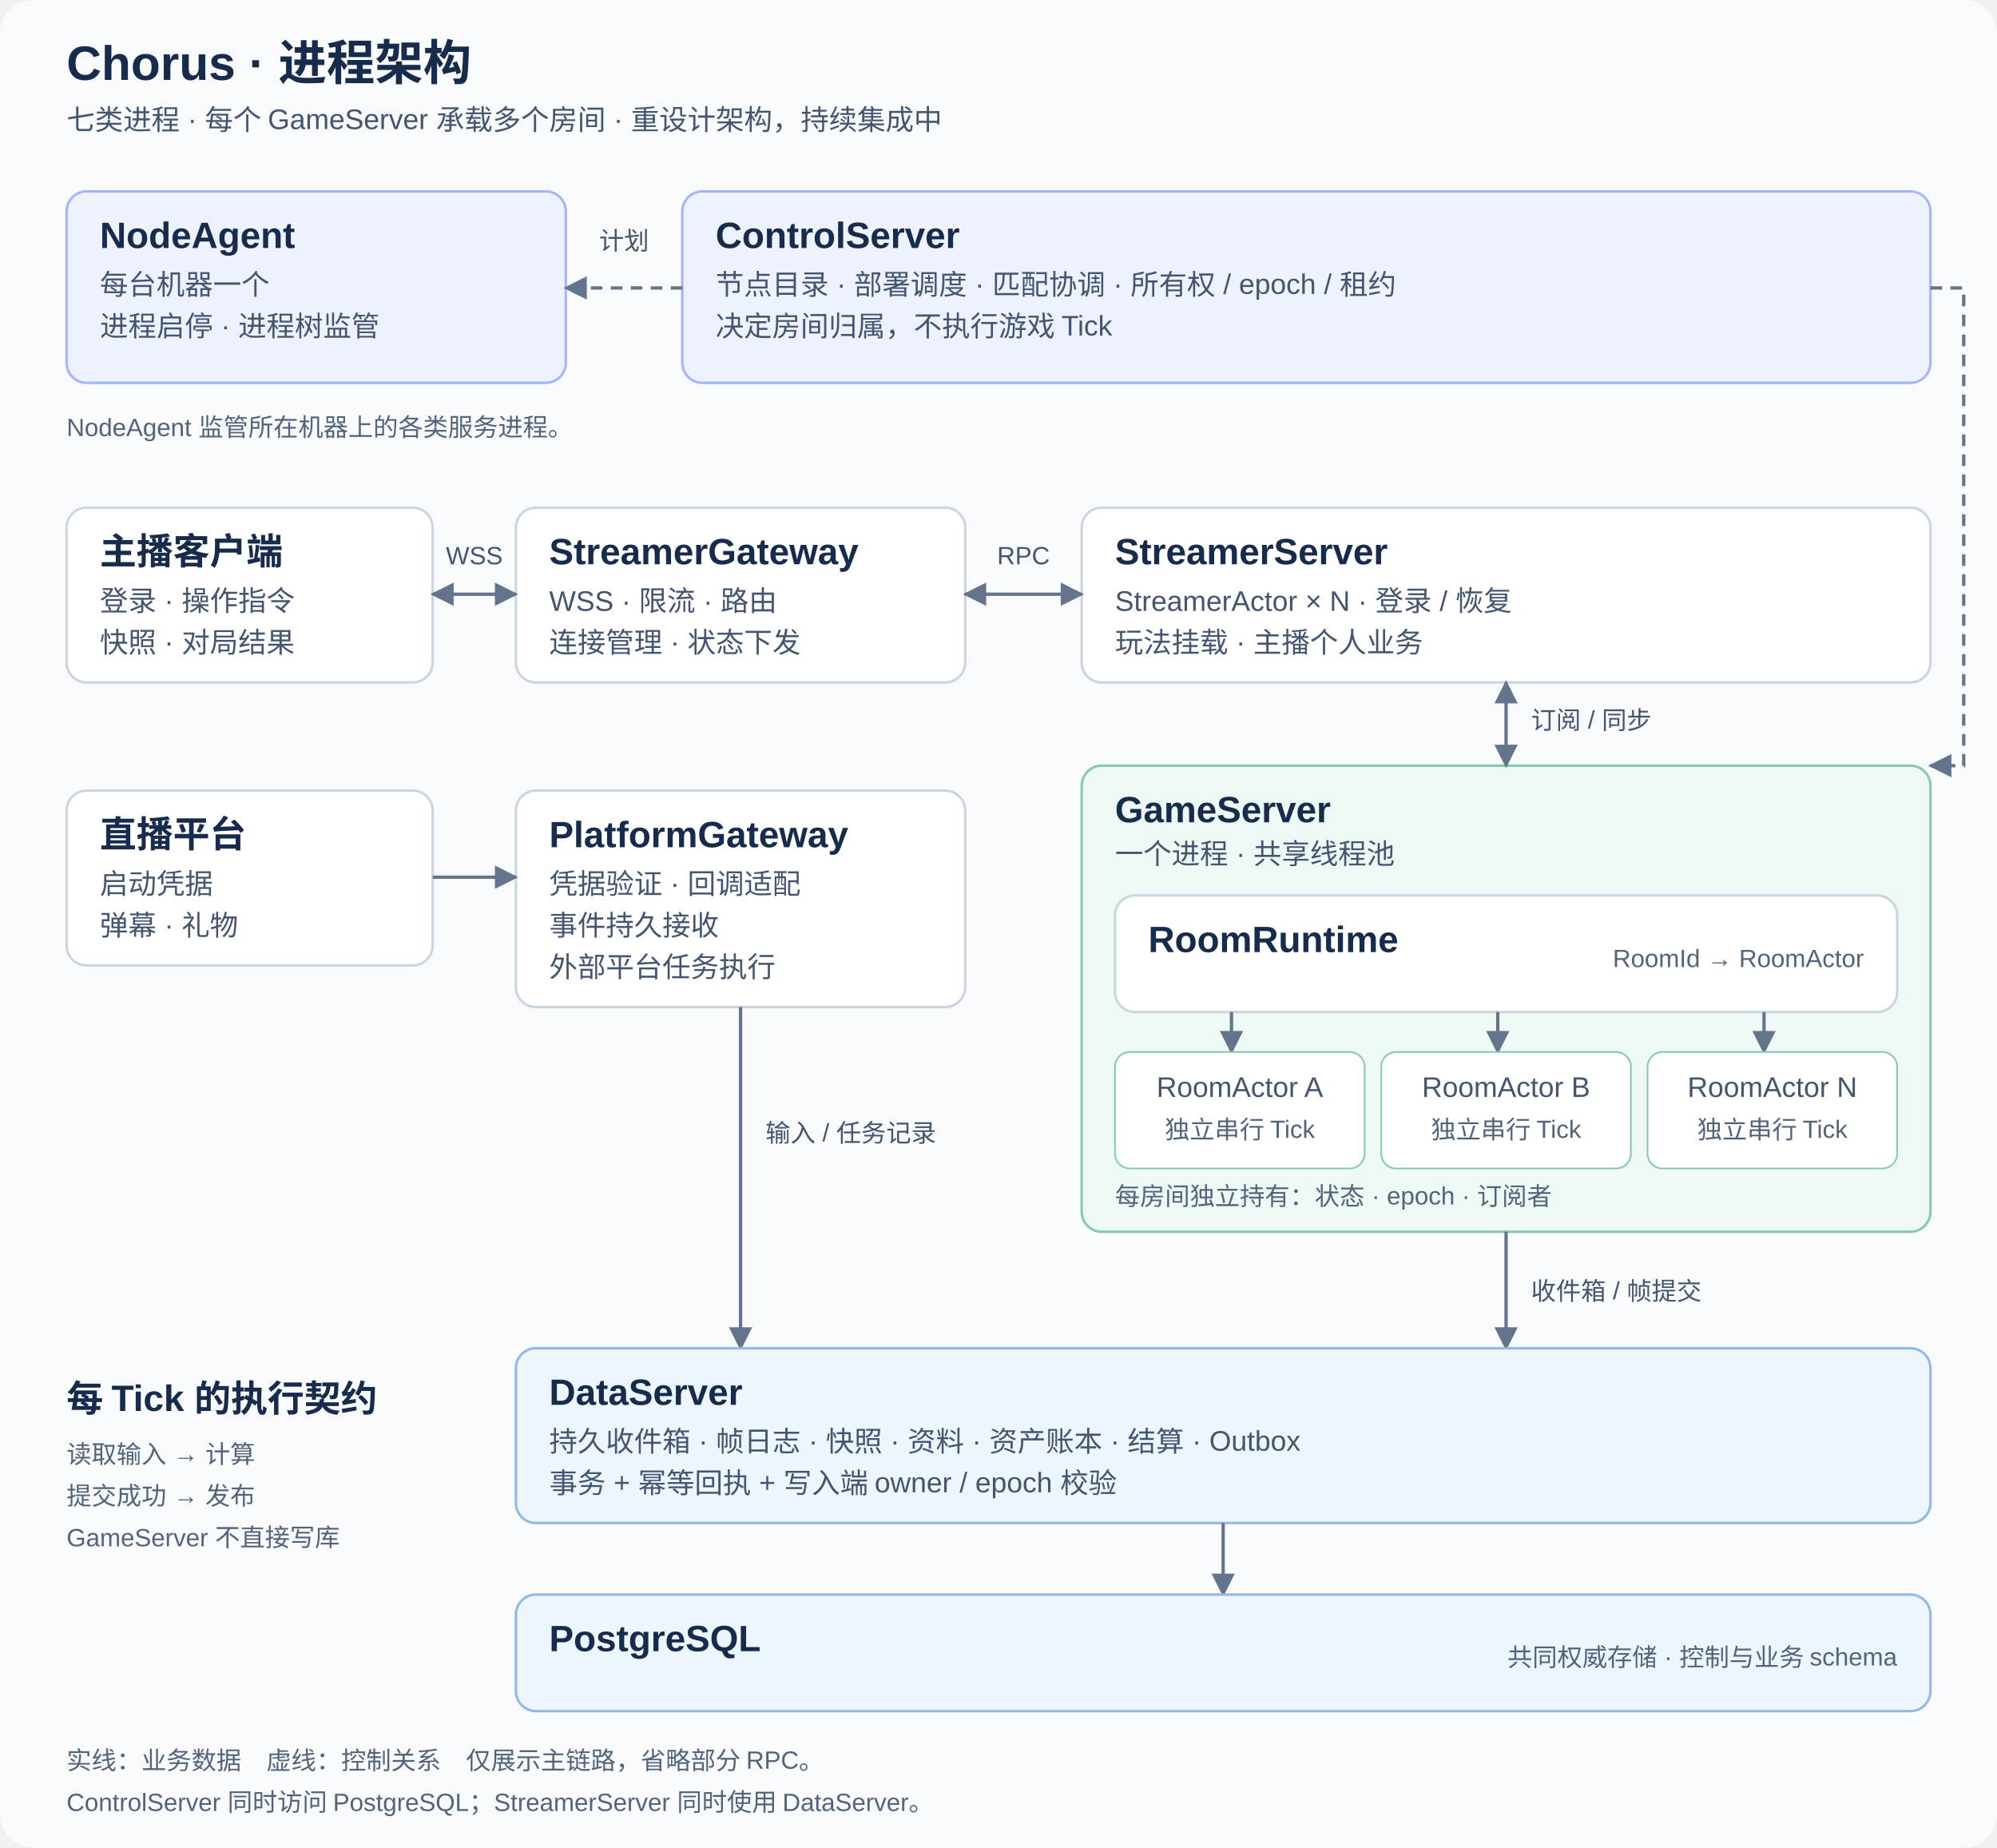
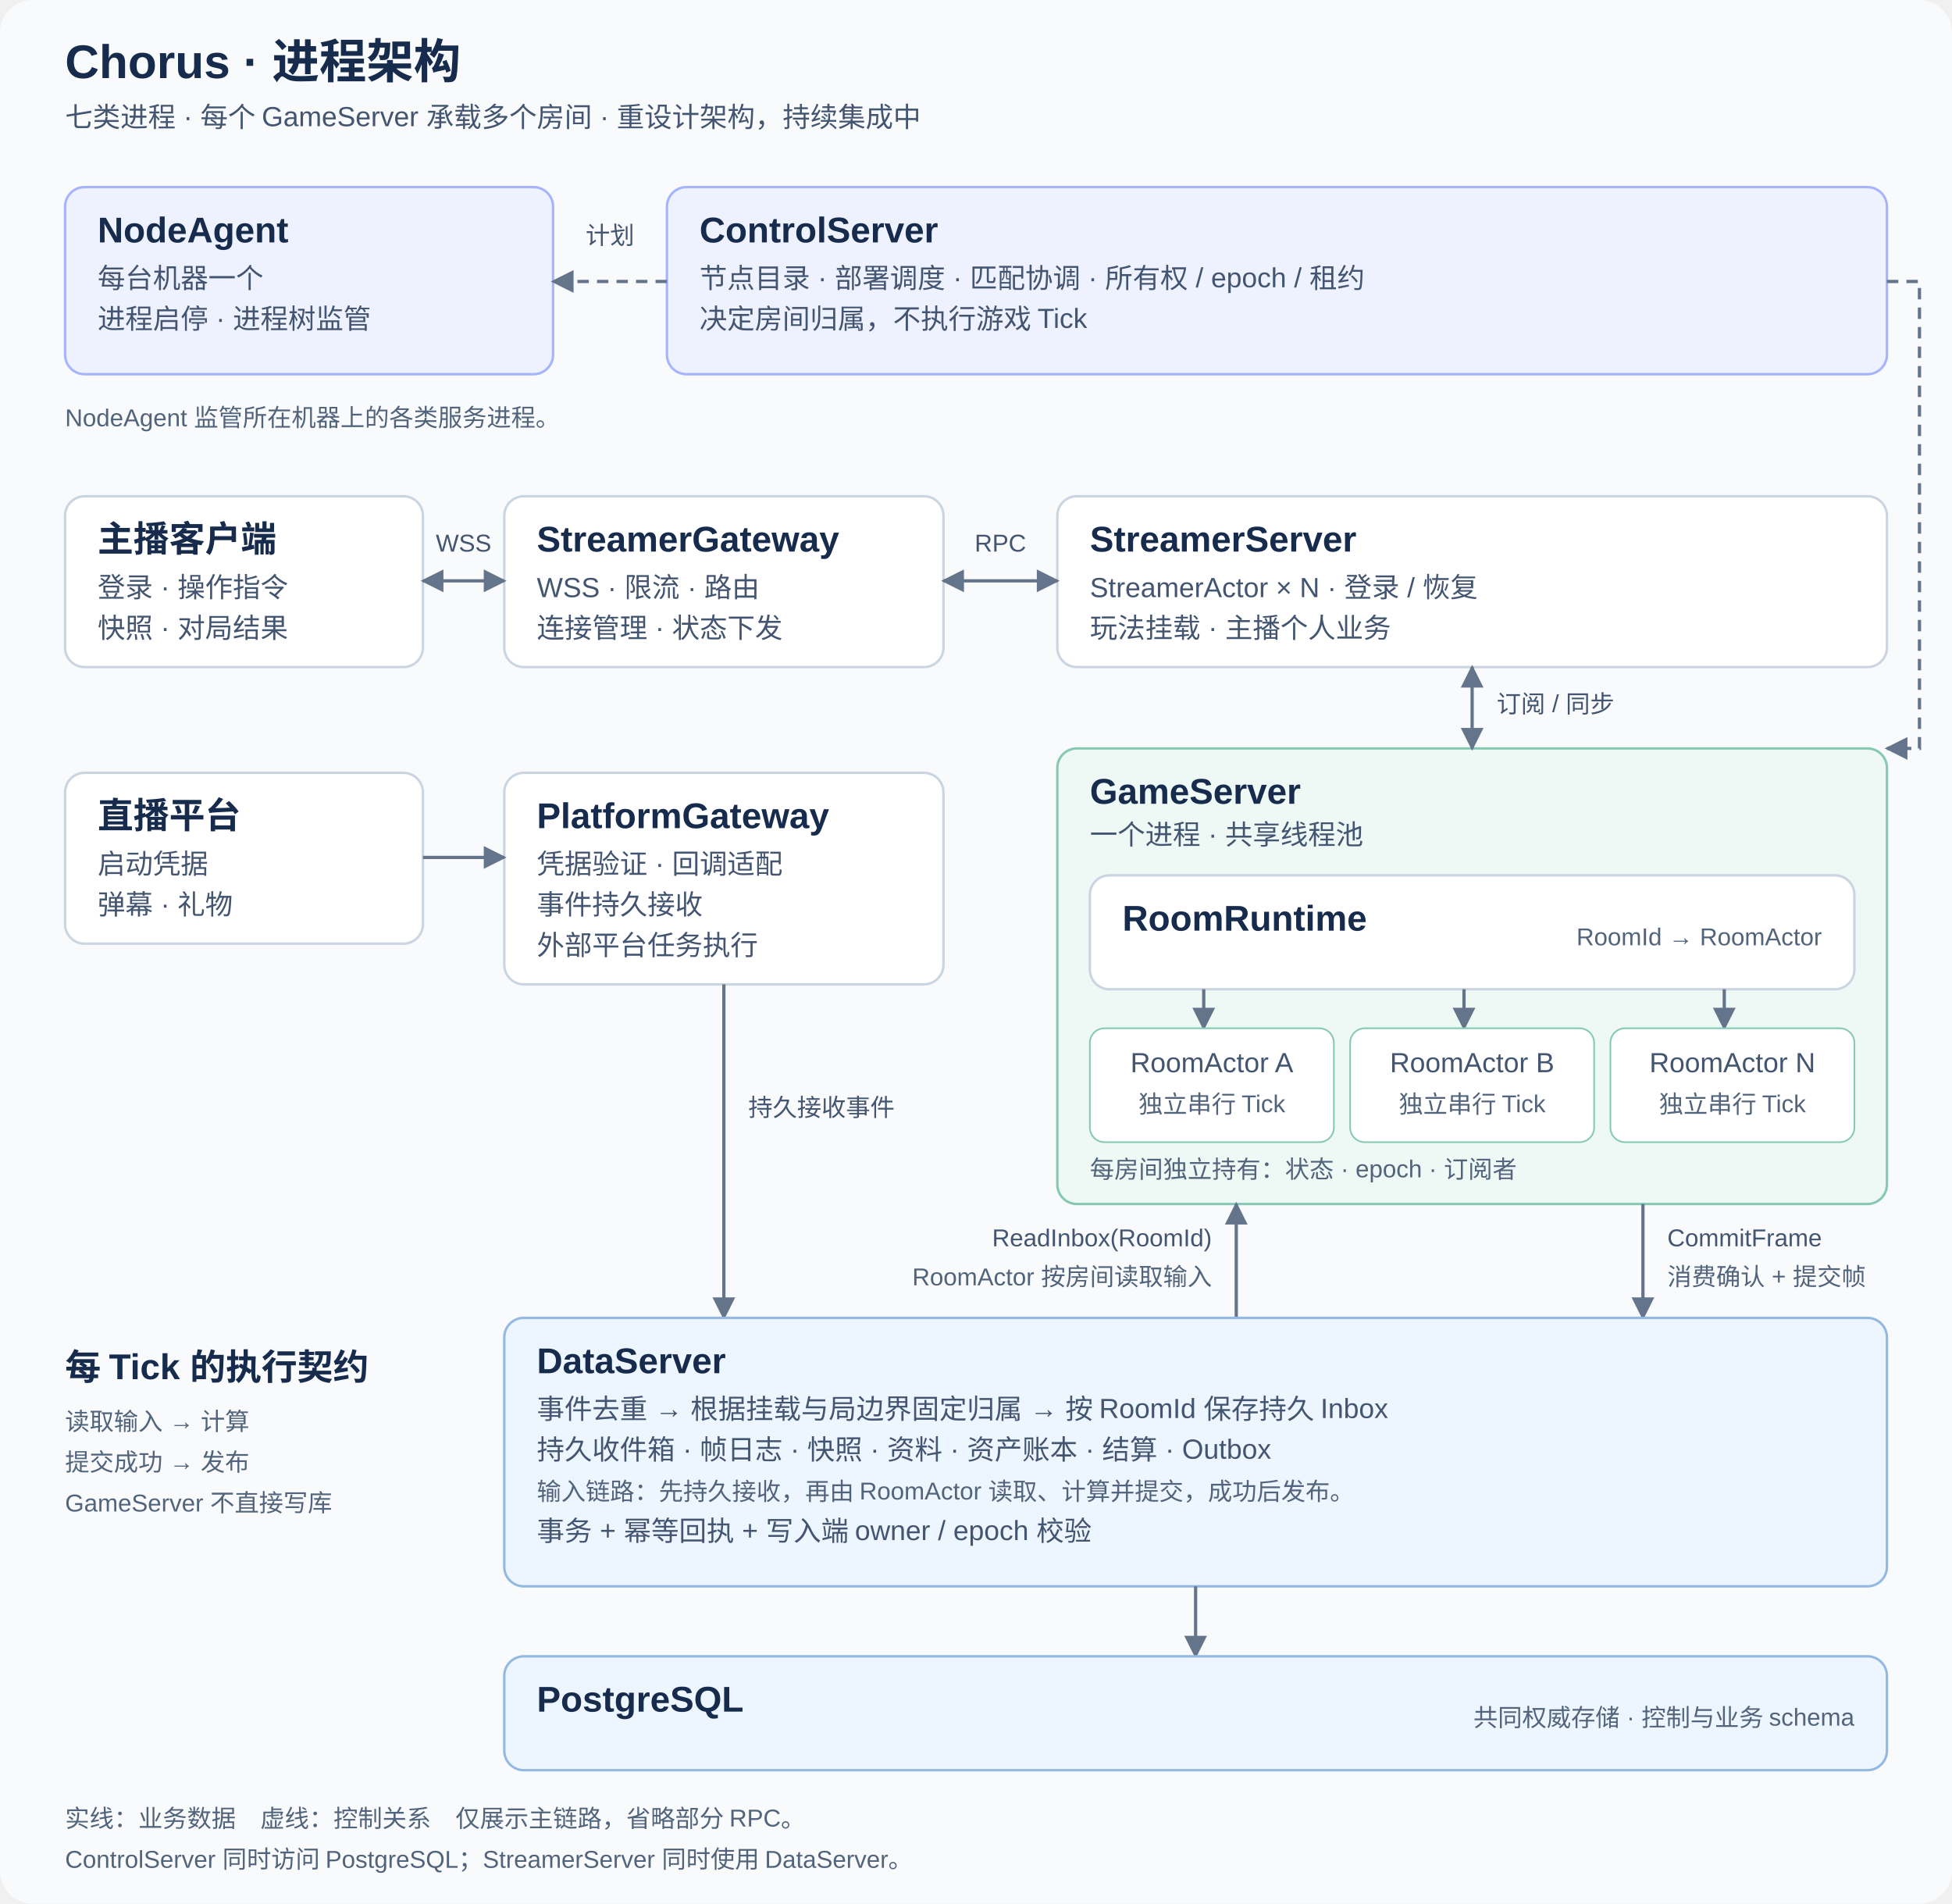
- <svg xmlns="http://www.w3.org/2000/svg" width="1200" height="1110" viewBox="0 0 1200 1110" role="img" aria-labelledby="title desc" xml:lang="zh-CN">
+ <svg xmlns="http://www.w3.org/2000/svg" width="1200" height="1170" viewBox="0 0 1200 1170" role="img" aria-labelledby="title desc" xml:lang="zh-CN">
  <defs>
    <marker id="arrow" viewBox="0 0 10 10" refX="9" refY="5" markerWidth="7" markerHeight="7" orient="auto-start-reverse">
      <path d="M0 0 L10 5 L0 10Z" fill="#64748b" />
    </marker>
  </defs>
  <style>text{font-family:Arial,'Noto Sans CJK SC','Microsoft YaHei',sans-serif;fill:#172b4d}.title{font-size:29px;font-weight:700}.name{font-size:22px;font-weight:700}.body{font-size:17px;fill:#435570}.small{font-size:15px;fill:#52647b}.label{font-size:15px;fill:#435570;paint-order:stroke;stroke:#f8fafc;stroke-width:5px;stroke-linejoin:round}.edge{fill:none;stroke:#64748b;stroke-width:2;marker-end:url(#arrow)}.control{stroke-dasharray:7 5}.box{stroke-width:1.5}</style>
-   <rect width="1200" height="1110" rx="20" fill="#f8fafc" />
+   <rect width="1200" height="1170" rx="20" fill="#f8fafc" />
  <text x="40" y="48" class="title" text-anchor="start">Chorus · 进程架构</text>
  <text x="40" y="78" class="body" text-anchor="start">七类进程 · 每个 GameServer 承载多个房间 · 重设计架构，持续集成中</text>
  <rect x="40" y="115" width="300" height="115" rx="12" fill="#eef2ff" stroke="#a5b4fc" class="box" />
  <text x="60" y="149" class="name" text-anchor="start">NodeAgent</text>
  <text x="60" y="177" class="body" text-anchor="start">每台机器一个</text>
  <text x="60" y="202" class="body" text-anchor="start">进程启停 · 进程树监管</text>
  <rect x="410" y="115" width="750" height="115" rx="12" fill="#eef2ff" stroke="#a5b4fc" class="box" />
  <text x="430" y="149" class="name" text-anchor="start">ControlServer</text>
  <text x="430" y="177" class="body" text-anchor="start">节点目录 · 部署调度 · 匹配协调 · 所有权 / epoch / 租约</text>
  <text x="430" y="202" class="body" text-anchor="start">决定房间归属，不执行游戏 Tick</text>
  <path d="M410 173 H340" class="edge control" />
  <text x="375" y="150" class="label" text-anchor="middle">计划</text>
  <text x="40" y="262" class="small" text-anchor="start">NodeAgent 监管所在机器上的各类服务进程。</text>
  <path d="M1160 173 H1180 V460 H1160" class="edge control" />
  <rect x="40" y="305" width="220" height="105" rx="12" fill="#ffffff" stroke="#cbd5e1" class="box" />
  <text x="60" y="339" class="name" text-anchor="start">主播客户端</text>
  <text x="60" y="367" class="body" text-anchor="start">登录 · 操作指令</text>
  <text x="60" y="392" class="body" text-anchor="start">快照 · 对局结果</text>
  <rect x="310" y="305" width="270" height="105" rx="12" fill="#ffffff" stroke="#cbd5e1" class="box" />
  <text x="330" y="339" class="name" text-anchor="start">StreamerGateway</text>
  <text x="330" y="367" class="body" text-anchor="start">WSS · 限流 · 路由</text>
  <text x="330" y="392" class="body" text-anchor="start">连接管理 · 状态下发</text>
  <rect x="650" y="305" width="510" height="105" rx="12" fill="#ffffff" stroke="#cbd5e1" class="box" />
  <text x="670" y="339" class="name" text-anchor="start">StreamerServer</text>
  <text x="670" y="367" class="body" text-anchor="start">StreamerActor × N · 登录 / 恢复</text>
  <text x="670" y="392" class="body" text-anchor="start">玩法挂载 · 主播个人业务</text>
  <path d="M260 357 H310" marker-start="url(#arrow)" class="edge" />
  <path d="M580 357 H650" marker-start="url(#arrow)" class="edge" />
  <text x="285" y="339" class="label" text-anchor="middle">WSS</text>
  <text x="615" y="339" class="label" text-anchor="middle">RPC</text>
  <rect x="40" y="475" width="220" height="105" rx="12" fill="#ffffff" stroke="#cbd5e1" class="box" />
  <text x="60" y="509" class="name" text-anchor="start">直播平台</text>
  <text x="60" y="537" class="body" text-anchor="start">启动凭据</text>
  <text x="60" y="562" class="body" text-anchor="start">弹幕 · 礼物</text>
  <rect x="310" y="475" width="270" height="130" rx="12" fill="#ffffff" stroke="#cbd5e1" class="box" />
  <text x="330" y="509" class="name" text-anchor="start">PlatformGateway</text>
  <text x="330" y="537" class="body" text-anchor="start">凭据验证 · 回调适配</text>
  <text x="330" y="562" class="body" text-anchor="start">事件持久接收</text>
  <text x="330" y="587" class="body" text-anchor="start">外部平台任务执行</text>
  <path d="M260 527 H310" class="edge" />
  <rect x="650" y="460" width="510" height="280" rx="12" fill="#eef8f5" stroke="#86c9b3" class="box" />
  <text x="670" y="494" class="name" text-anchor="start">GameServer</text>
  <text x="670" y="519" class="body" text-anchor="start">一个进程 · 共享线程池</text>
  <rect x="670" y="538" width="470" height="70" rx="12" fill="#ffffff" stroke="#cbd5e1" class="box" />
  <text x="690" y="572" class="name" text-anchor="start">RoomRuntime</text>
  <text x="1120" y="581" class="small" text-anchor="end">RoomId → RoomActor</text>
  <path d="M905 410 V460" marker-start="url(#arrow)" class="edge" />
  <text x="920" y="438" class="label" text-anchor="start">订阅 / 同步</text>
  <path d="M740 608 V632" class="edge" />
  <rect x="670" y="632" width="150" height="70" rx="9" fill="#fff" stroke="#86c9b3" />
  <text x="745" y="659" class="body" text-anchor="middle">RoomActor A</text>
  <text x="745" y="684" class="small" text-anchor="middle">独立串行 Tick</text>
  <path d="M900 608 V632" class="edge" />
  <rect x="830" y="632" width="150" height="70" rx="9" fill="#fff" stroke="#86c9b3" />
  <text x="905" y="659" class="body" text-anchor="middle">RoomActor B</text>
  <text x="905" y="684" class="small" text-anchor="middle">独立串行 Tick</text>
  <path d="M1060 608 V632" class="edge" />
  <rect x="990" y="632" width="150" height="70" rx="9" fill="#fff" stroke="#86c9b3" />
  <text x="1065" y="659" class="body" text-anchor="middle">RoomActor N</text>
  <text x="1065" y="684" class="small" text-anchor="middle">独立串行 Tick</text>
  <text x="670" y="724" class="small" text-anchor="start">每房间独立持有：状态 · epoch · 订阅者</text>
  <path d="M445 605 V810" class="edge" />
-   <text x="460" y="686" class="label" text-anchor="start">输入 / 任务记录</text>
-   <path d="M905 740 V810" class="edge" />
-   <text x="920" y="781" class="label" text-anchor="start">收件箱 / 帧提交</text>
-   <rect x="310" y="810" width="850" height="105" rx="12" fill="#edf5ff" stroke="#93b9e3" class="box" />
+   <text x="460" y="686" class="label" text-anchor="start">持久接收事件</text>
+   <path d="M760 810 V740" class="edge" />
+   <text x="745" y="766" class="label" text-anchor="end">ReadInbox(RoomId)</text>
+   <text x="745" y="790" class="small" text-anchor="end">RoomActor 按房间读取输入</text>
+   <path d="M1010 740 V810" class="edge" />
+   <text x="1025" y="766" class="label">CommitFrame</text>
+   <text x="1025" y="790" class="small">消费确认 + 提交帧</text>
+   <rect x="310" y="810" width="850" height="165" rx="12" fill="#edf5ff" stroke="#93b9e3" class="box" />
  <text x="330" y="844" class="name" text-anchor="start">DataServer</text>
-   <text x="330" y="872" class="body" text-anchor="start">持久收件箱 · 帧日志 · 快照 · 资料 · 资产账本 · 结算 · Outbox</text>
-   <text x="330" y="897" class="body" text-anchor="start">事务 + 幂等回执 + 写入端 owner / epoch 校验</text>
-   <path d="M735 915 V958" class="edge" />
-   <rect x="310" y="958" width="850" height="70" rx="12" fill="#edf5ff" stroke="#93b9e3" class="box" />
-   <text x="330" y="992" class="name" text-anchor="start">PostgreSQL</text>
-   <text x="1140" y="1001" class="small" text-anchor="end">共同权威存储 · 控制与业务 schema</text>
+   <text x="330" y="872" class="body">事件去重 → 根据挂载与局边界固定归属 → 按 RoomId 保存持久 Inbox</text>
+   <text x="330" y="897" class="body" text-anchor="start">持久收件箱 · 帧日志 · 快照 · 资料 · 资产账本 · 结算 · Outbox</text>
+   <text x="330" y="947" class="body" text-anchor="start">事务 + 幂等回执 + 写入端 owner / epoch 校验</text>
+   <text x="330" y="922" class="small">输入链路：先持久接收，再由 RoomActor 读取、计算并提交，成功后发布。</text>
+   <path d="M735 975 V1018" class="edge" />
+   <rect x="310" y="1018" width="850" height="70" rx="12" fill="#edf5ff" stroke="#93b9e3" class="box" />
+   <text x="330" y="1052" class="name" text-anchor="start">PostgreSQL</text>
+   <text x="1140" y="1061" class="small" text-anchor="end">共同权威存储 · 控制与业务 schema</text>
  <text x="40" y="848" class="name" text-anchor="start">每 Tick 的执行契约</text>
  <text x="40" y="879" class="small" text-anchor="start">读取输入 → 计算</text>
  <text x="40" y="904" class="small" text-anchor="start">提交成功 → 发布</text>
  <text x="40" y="929" class="small" text-anchor="start">GameServer 不直接写库</text>
-   <text x="40" y="1063" class="small" text-anchor="start">实线：业务数据　虚线：控制关系　仅展示主链路，省略部分 RPC。</text>
-   <text x="40" y="1088" class="small" text-anchor="start">ControlServer 同时访问 PostgreSQL；StreamerServer 同时使用 DataServer。</text>
+   <text x="40" y="1123" class="small" text-anchor="start">实线：业务数据　虚线：控制关系　仅展示主链路，省略部分 RPC。</text>
+   <text x="40" y="1148" class="small" text-anchor="start">ControlServer 同时访问 PostgreSQL；StreamerServer 同时使用 DataServer。</text>
</svg>
